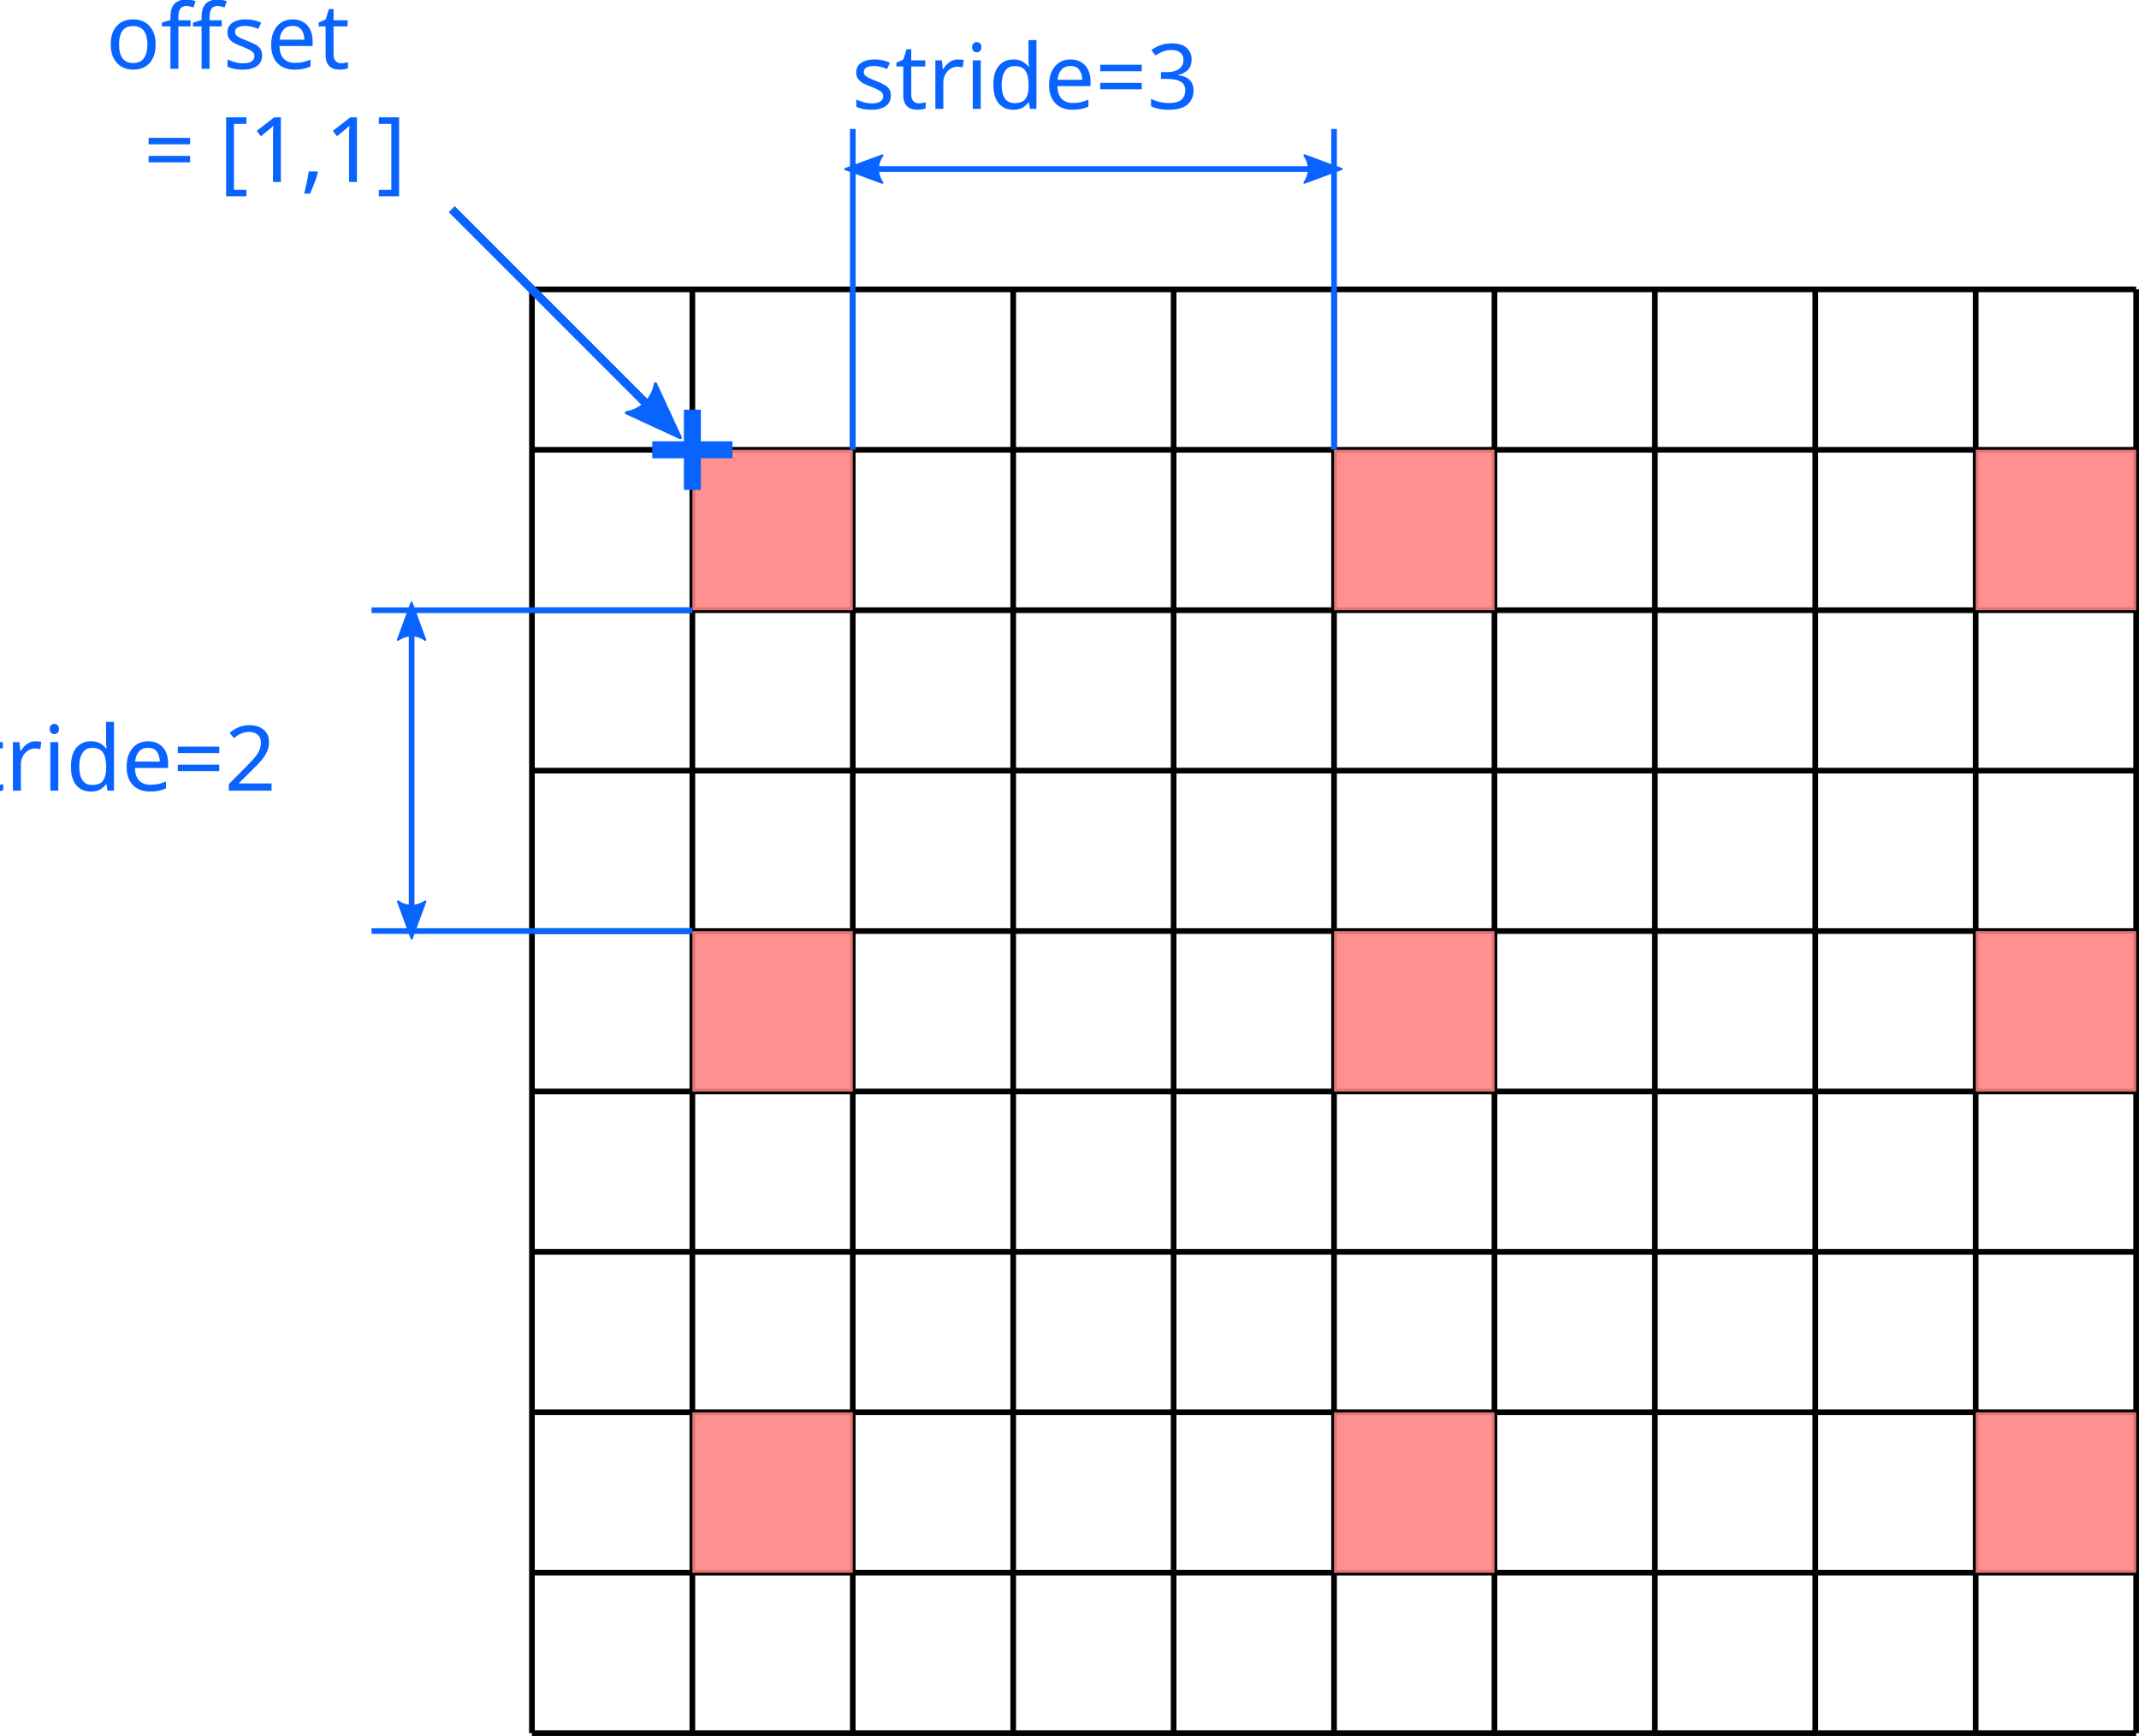
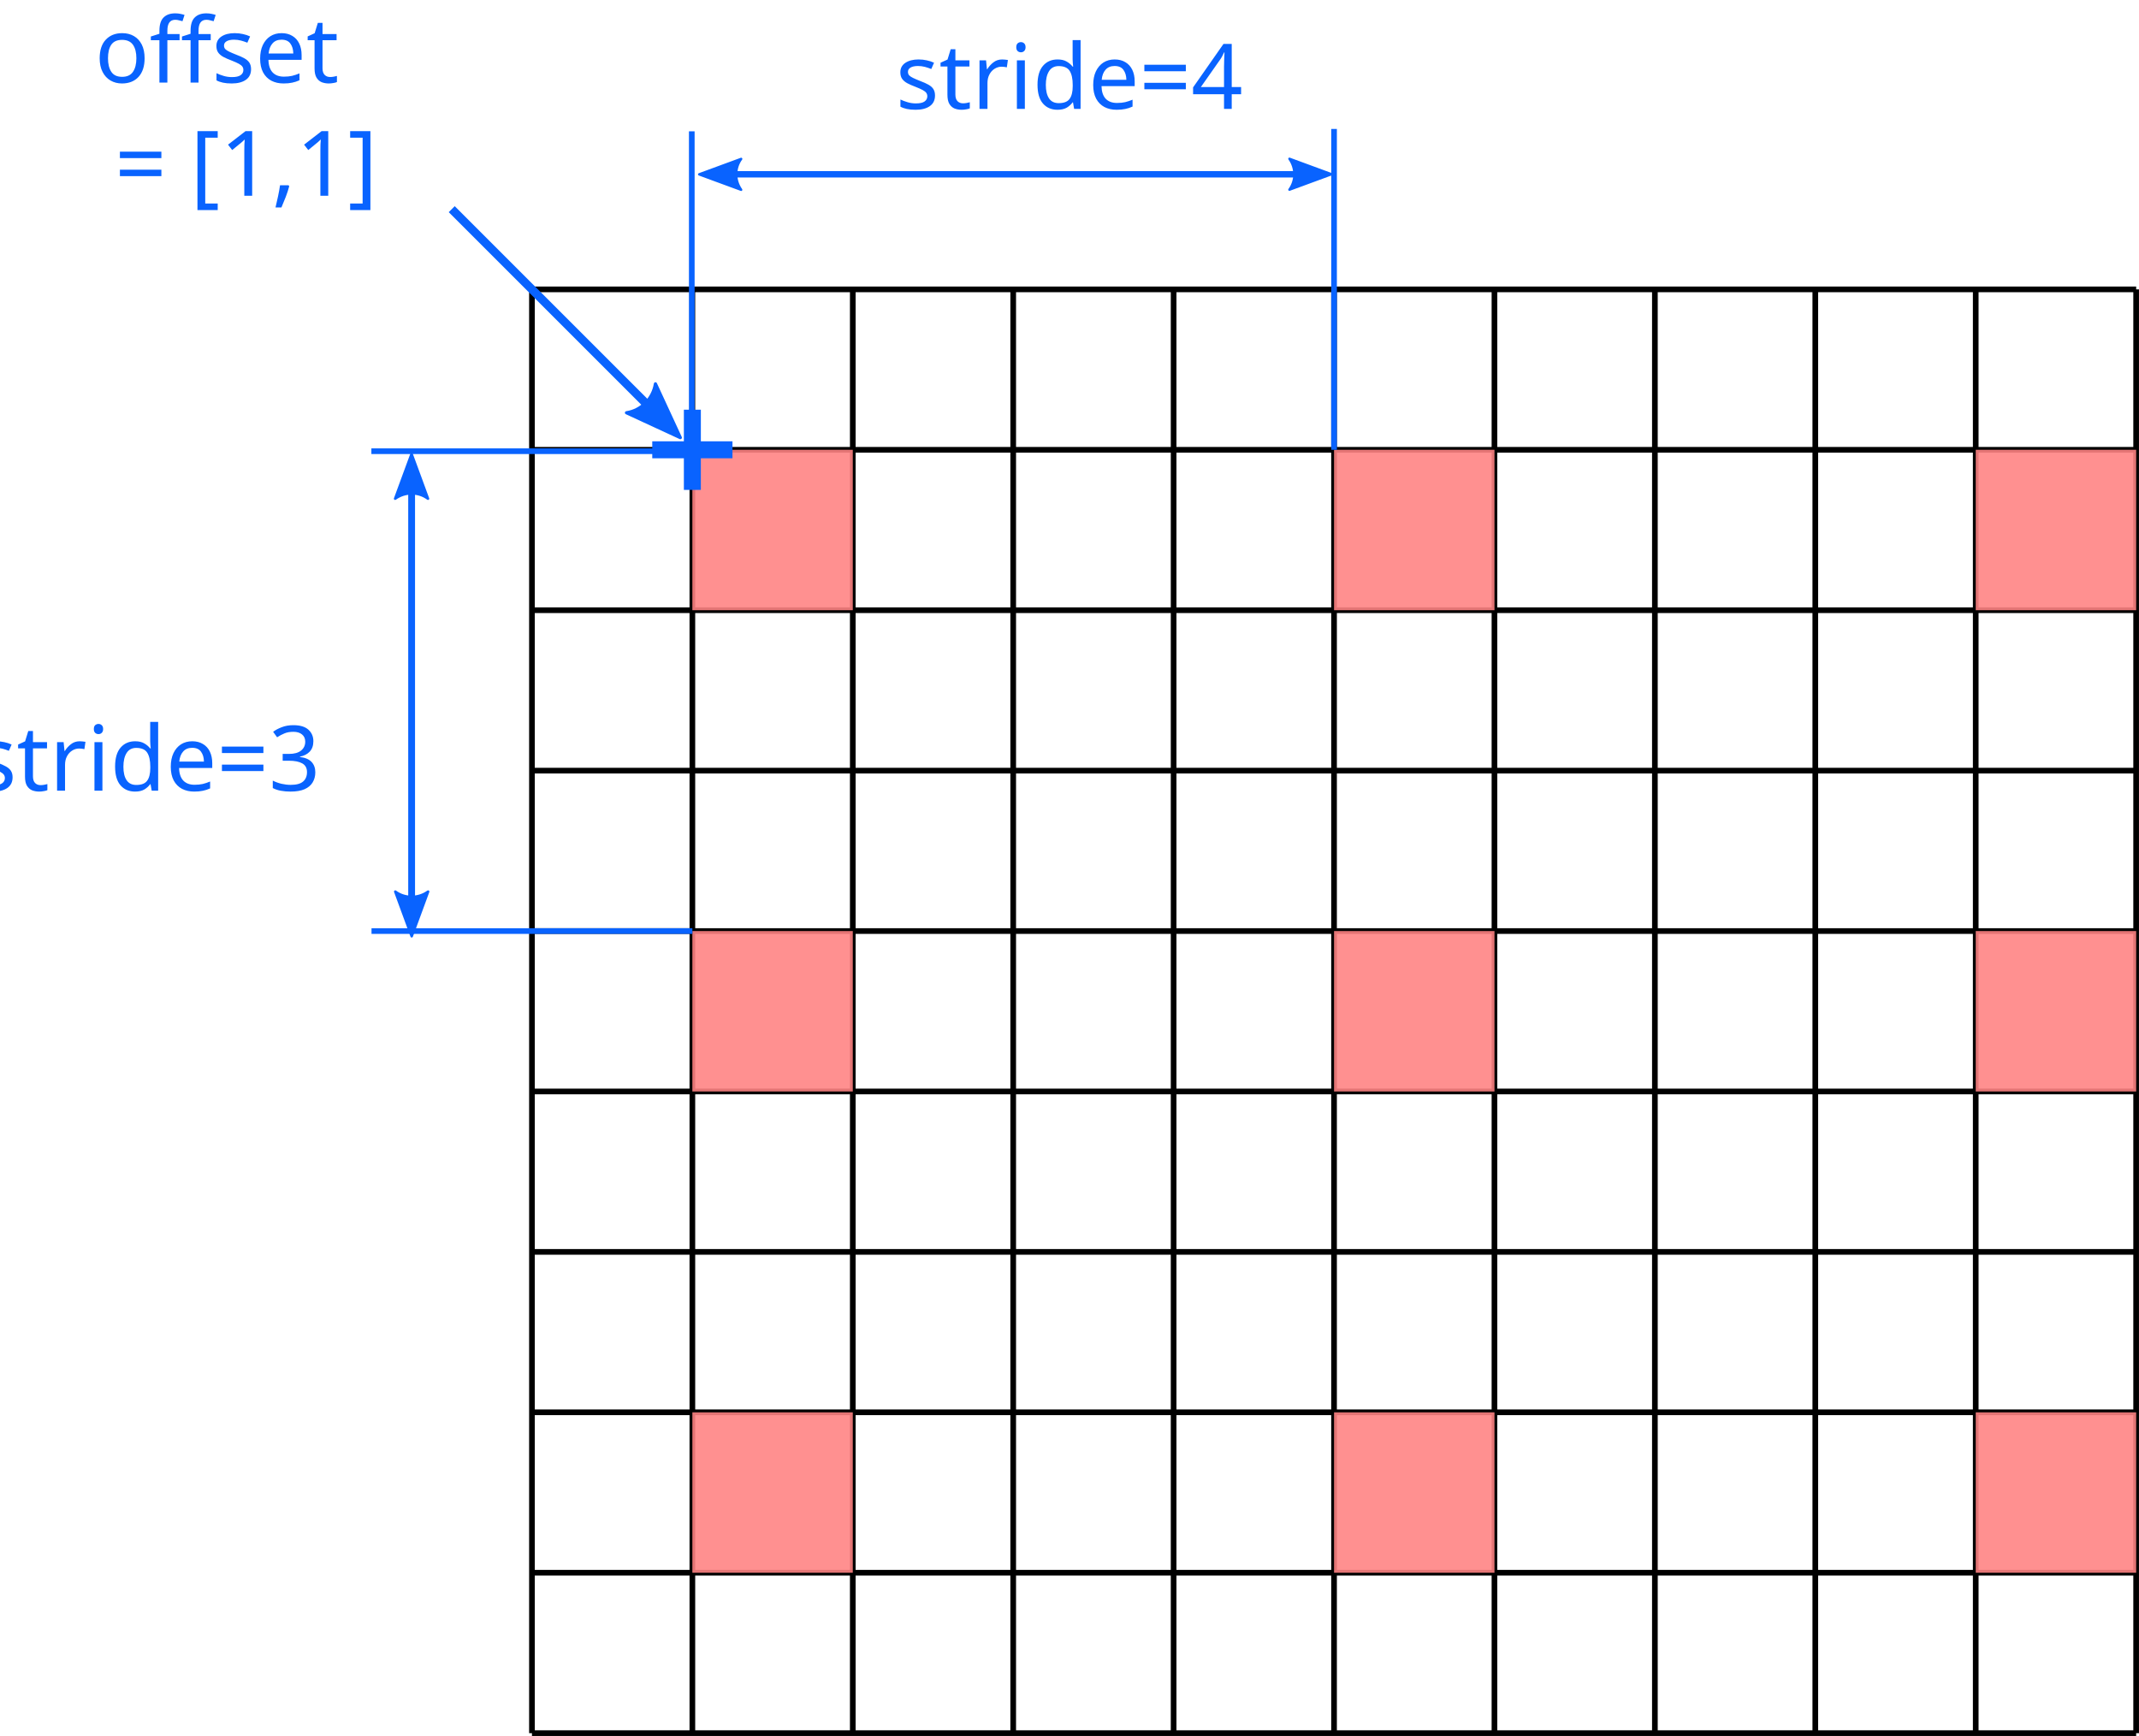
<svg xmlns="http://www.w3.org/2000/svg" width="377.959" height="306.751" id="svg2" version="1.1">
  <defs id="defs4">
    <marker style="overflow:visible" id="Arrow2Mstart" refX="0" refY="0" orient="auto">
      <path transform="scale(0.6,0.6)" d="M 8.719,4.034 -2.207,0.016 8.719,-4.002 c -1.745,2.372 -1.735,5.617 -6e-7,8.035 z" style="fill-rule:evenodd;stroke-width:0.625;stroke-linejoin:round" id="path3897" />
    </marker>
    <marker style="overflow:visible" id="Arrow2Mend" refX="0" refY="0" orient="auto">
      <path transform="scale(-0.6,-0.6)" d="M 8.719,4.034 -2.207,0.016 8.719,-4.002 c -1.745,2.372 -1.735,5.617 -6e-7,8.035 z" style="fill-rule:evenodd;stroke-width:0.625;stroke-linejoin:round" id="path3900" />
    </marker>
    <marker style="overflow:visible" id="Arrow2Mendp" refX="0" refY="0" orient="auto">
      <path transform="scale(-0.6,-0.6)" d="M 8.719,4.034 -2.207,0.016 8.719,-4.002 c -1.745,2.372 -1.735,5.617 -6e-7,8.035 z" style="fill:#09ff0e;fill-rule:evenodd;stroke:#09ff0e;stroke-width:0.625;stroke-linejoin:round" id="path4319" />
    </marker>
    <marker style="overflow:visible" id="Arrow2Mendp7" refX="0" refY="0" orient="auto">
-       <path transform="scale(-0.6,-0.6)" d="M 8.719,4.034 -2.207,0.016 8.719,-4.002 c -1.745,2.372 -1.735,5.617 -6e-7,8.035 z" style="fill:#0963ff;fill-rule:evenodd;stroke:#0963ff;stroke-width:0.625;stroke-linejoin:round" id="path4374" />
+       <path transform="scale(-0.6)" d="M 8.719,4.034 -2.207,0.016 8.719,-4.002 c -1.745,2.372 -1.735,5.617 -6e-7,8.035 z" style="fill:#0963ff;fill-rule:evenodd;stroke:#0963ff;stroke-width:0.625;stroke-linejoin:round" id="path4374" />
    </marker>
    <marker style="overflow:visible" id="Arrow2Mstartf" refX="0" refY="0" orient="auto">
-       <path transform="scale(0.6,0.6)" d="M 8.719,4.034 -2.207,0.016 8.719,-4.002 c -1.745,2.372 -1.735,5.617 -6e-7,8.035 z" style="fill:#0963ff;fill-rule:evenodd;stroke:#0963ff;stroke-width:0.625;stroke-linejoin:round" id="path5219" />
+       <path transform="scale(0.6)" d="M 8.719,4.034 -2.207,0.016 8.719,-4.002 c -1.745,2.372 -1.735,5.617 -6e-7,8.035 z" style="fill:#0963ff;fill-rule:evenodd;stroke:#0963ff;stroke-width:0.625;stroke-linejoin:round" id="path5219" />
    </marker>
    <marker style="overflow:visible" id="Arrow2Mendr" refX="0" refY="0" orient="auto">
-       <path transform="scale(-0.6,-0.6)" d="M 8.719,4.034 -2.207,0.016 8.719,-4.002 c -1.745,2.372 -1.735,5.617 -6e-7,8.035 z" style="fill:#0963ff;fill-rule:evenodd;stroke:#0963ff;stroke-width:0.625;stroke-linejoin:round" id="path5222" />
+       <path transform="scale(-0.6)" d="M 8.719,4.034 -2.207,0.016 8.719,-4.002 c -1.745,2.372 -1.735,5.617 -6e-7,8.035 z" style="fill:#0963ff;fill-rule:evenodd;stroke:#0963ff;stroke-width:0.625;stroke-linejoin:round" id="path5222" />
    </marker>
  </defs>
  <g transform="translate(37.30112,-420.1272)" id="layer1">
    <path id="path2987" d="m 56.693,471.26 0,255.118 m 28.346,-255.118 0,255.118 m 28.346,-255.118 0,255.118 m 28.346,-255.118 0,255.118 m 28.346,-255.118 0,255.118 m 28.346,-255.118 0,255.118 m 28.346,-255.118 0,255.118 m 28.346,-255.118 0,255.118 m 28.346,-255.118 0,255.118 m 28.346,-255.118 0,255.118 m 28.346,-255.118 0,255.118 M 56.693,471.26 l 283.465,0 m -283.465,28.346 283.465,0 m -283.465,28.346 283.465,0 m -283.465,28.346 283.465,0 m -283.465,28.346 283.465,0 m -283.465,28.346 283.465,0 m -283.465,28.346 283.465,0 m -283.465,28.346 283.465,0 m -283.465,28.346 283.465,0 m -283.465,28.346 283.465,0" style="fill:none;stroke:#000000;stroke-width:1px;stroke-linecap:butt;stroke-linejoin:miter;stroke-opacity:1" />
    <rect y="499.606" x="85.039" height="28.346" width="28.346" id="rect2991" style="fill:#ff8383;fill-opacity:0.891;fill-rule:evenodd;stroke:none" />
    <rect y="499.606" x="198.425" height="28.346" width="28.346" id="rect2991-3" style="fill:#ff8383;fill-opacity:0.891;fill-rule:evenodd;stroke:none" />
    <rect y="499.606" x="311.811" height="28.346" width="28.346" id="rect2991-6" style="fill:#ff8383;fill-opacity:0.891;fill-rule:evenodd;stroke:none" />
    <rect y="584.646" x="85.039" height="28.346" width="28.346" id="rect2991-7" style="fill:#ff8383;fill-opacity:0.891;fill-rule:evenodd;stroke:none" />
    <rect y="584.646" x="198.425" height="28.346" width="28.346" id="rect2991-5" style="fill:#ff8383;fill-opacity:0.891;fill-rule:evenodd;stroke:none" />
    <rect y="584.646" x="311.811" height="28.346" width="28.346" id="rect2991-35" style="fill:#ff8383;fill-opacity:0.891;fill-rule:evenodd;stroke:none" />
    <rect y="669.685" x="85.039" height="28.346" width="28.346" id="rect2991-62" style="fill:#ff8383;fill-opacity:0.891;fill-rule:evenodd;stroke:none" />
    <rect y="669.685" x="198.425" height="28.346" width="28.346" id="rect2991-9" style="fill:#ff8383;fill-opacity:0.891;fill-rule:evenodd;stroke:none" />
    <rect y="669.685" x="311.811" height="28.346" width="28.346" id="rect2991-1" style="fill:#ff8383;fill-opacity:0.891;fill-rule:evenodd;stroke:none" />
    <path transform="translate(56.19291,470.7598)" id="path3847" d="m 28.846,21.76 0,14.173" style="fill:none;stroke:#0963ff;stroke-width:3;stroke-linecap:butt;stroke-linejoin:miter;stroke-miterlimit:4;stroke-opacity:1;stroke-dasharray:none" />
    <path id="path3847-2" d="m 77.953,499.606 14.173,0" style="fill:none;stroke:#0963ff;stroke-width:3;stroke-linecap:butt;stroke-linejoin:miter;stroke-miterlimit:4;stroke-opacity:1;stroke-dasharray:none" />
    <path transform="translate(56.19291,470.7598)" id="path3867" d="M -13.673,-13.673 25.303,25.303" style="fill:#000bfc;fill-opacity:1;stroke:#0963ff;stroke-width:1.5;stroke-linecap:butt;stroke-linejoin:miter;stroke-miterlimit:4;stroke-opacity:1;stroke-dasharray:none;marker-end:url(#Arrow2Mendp7)" />
-     <text xml:space="preserve" style="font-size:24px;font-style:normal;font-weight:normal;line-height:125%;letter-spacing:0px;word-spacing:0px;fill:#0963ff;fill-opacity:1;stroke:none;font-family:Sans" x="24.803" y="432.283" id="text4360">
-       <tspan id="tspan4362" x="24.803" y="432.283" style="font-size:16px;text-align:center;text-anchor:middle;fill:#0963ff;fill-opacity:1;stroke:none">offset</tspan>
-       <tspan id="tspan4817" x="24.803" y="452.283" style="font-size:16px;text-align:center;text-anchor:middle;fill:#0963ff;fill-opacity:1;stroke:none"> = [1,1]</tspan>
+     <text xml:space="preserve" style="font-style:normal;font-weight:normal;line-height:0%;font-family:sans-serif;letter-spacing:0px;word-spacing:0px;fill:#0963ff;fill-opacity:1;stroke:none" x="11.933" y="434.716" id="text4360">
+       <tspan id="tspan4362" x="11.933" y="434.716" style="font-size:16px;line-height:1.25;font-family:sans-serif;text-align:center;text-anchor:middle;fill:#0963ff;fill-opacity:1;stroke:none">offset</tspan>
+       <tspan id="tspan4817" x="11.933" y="454.716" style="font-size:16px;line-height:1.25;font-family:sans-serif;text-align:center;text-anchor:middle;fill:#0963ff;fill-opacity:1;stroke:none"> = [1,1]</tspan>
    </text>
-     <path id="path4419" d="m 28.346,527.953 56.693,0" style="fill:none;stroke:#0963ff;stroke-width:1px;stroke-linecap:butt;stroke-linejoin:miter;stroke-opacity:1" />
+     <path id="path4419" d="M 28.321,499.856 H 85.014" style="fill:none;stroke:#0963ff;stroke-width:1px;stroke-linecap:butt;stroke-linejoin:miter;stroke-opacity:1" />
    <path id="path4419-7" d="m 28.346,584.646 56.693,0" style="fill:none;stroke:#0963ff;stroke-width:1px;stroke-linecap:butt;stroke-linejoin:miter;stroke-opacity:1" />
-     <path transform="translate(56.19291,470.7598)" id="path4439" d="m -20.76,57.193 0,56.693" style="fill:none;stroke:#0963ff;stroke-width:1px;stroke-linecap:butt;stroke-linejoin:miter;stroke-opacity:1;marker-start:url(#Arrow2Mstartf);marker-end:url(#Arrow2Mendr)" />
-     <path id="path4819" d="m 113.386,499.606 0,-56.693" style="fill:none;stroke:#0963ff;stroke-width:1px;stroke-linecap:butt;stroke-linejoin:miter;stroke-opacity:1" />
+     <path id="path4439" d="m 35.433,501.948 v 82.022" style="fill:none;stroke:#0963ff;stroke-width:1.203px;stroke-linecap:butt;stroke-linejoin:miter;stroke-opacity:1;marker-start:url(#Arrow2Mstartf);marker-end:url(#Arrow2Mendr)" />
+     <path id="path4819" d="M 84.935,500.024 V 443.331" style="fill:none;stroke:#0963ff;stroke-width:1px;stroke-linecap:butt;stroke-linejoin:miter;stroke-opacity:1" />
    <path id="path4821" d="m 198.425,499.606 0,-56.693" style="fill:none;stroke:#0963ff;stroke-width:1px;stroke-linecap:butt;stroke-linejoin:miter;stroke-opacity:1" />
-     <path transform="translate(56.19291,470.7598)" id="path4827" d="m 57.193,-20.76 85.039,0" style="fill:none;stroke:#0963ff;stroke-width:1px;stroke-linecap:butt;stroke-linejoin:miter;stroke-opacity:1;marker-end:url(#Arrow2Mendp7);marker-start:url(#Arrow2Mstartf)" />
-     <text xml:space="preserve" style="font-size:24px;font-style:normal;font-weight:normal;line-height:125%;letter-spacing:0px;word-spacing:0px;fill:#0963ff;fill-opacity:1;stroke:none;font-family:Sans" x="-3.543" y="559.842" id="text4360-0">
-       <tspan id="tspan4817-3" x="-3.543" y="559.842" style="font-size:16px;text-align:center;text-anchor:middle;fill:#0963ff;fill-opacity:1;stroke:none">stride=2</tspan>
+     <path id="path4827" d="M 87.744,450.924 H 196.457" style="fill:none;stroke:#0963ff;stroke-width:1.131px;stroke-linecap:butt;stroke-linejoin:miter;stroke-opacity:1;marker-start:url(#Arrow2Mstartf);marker-end:url(#Arrow2Mendp7)" />
+     <text xml:space="preserve" style="font-style:normal;font-weight:normal;line-height:0%;font-family:sans-serif;letter-spacing:0px;word-spacing:0px;fill:#0963ff;fill-opacity:1;stroke:none" x="-3.543" y="559.842" id="text4360-0">
+       <tspan x="-3.543" y="559.842" style="font-size:16px;line-height:1.25;font-family:sans-serif;text-align:center;text-anchor:middle;fill:#0963ff;fill-opacity:1;stroke:none" id="tspan470">stride=3</tspan>
    </text>
-     <text xml:space="preserve" style="font-size:24px;font-style:normal;font-weight:normal;line-height:125%;letter-spacing:0px;word-spacing:0px;fill:#0963ff;fill-opacity:1;stroke:none;font-family:Sans" x="159.449" y="439.37" id="text4360-6">
-       <tspan id="tspan4817-6" x="159.449" y="439.37" style="font-size:16px;text-align:center;text-anchor:middle;fill:#0963ff;fill-opacity:1;stroke:none">stride=3</tspan>
+     <text xml:space="preserve" style="font-style:normal;font-weight:normal;line-height:0%;font-family:sans-serif;letter-spacing:0px;word-spacing:0px;fill:#0963ff;fill-opacity:1;stroke:none" x="159.449" y="439.37" id="text4360-6">
+       <tspan x="159.449" y="439.37" style="font-size:16px;line-height:1.25;font-family:sans-serif;text-align:center;text-anchor:middle;fill:#0963ff;fill-opacity:1;stroke:none" id="tspan466">stride=4</tspan>
    </text>
  </g>
</svg>
